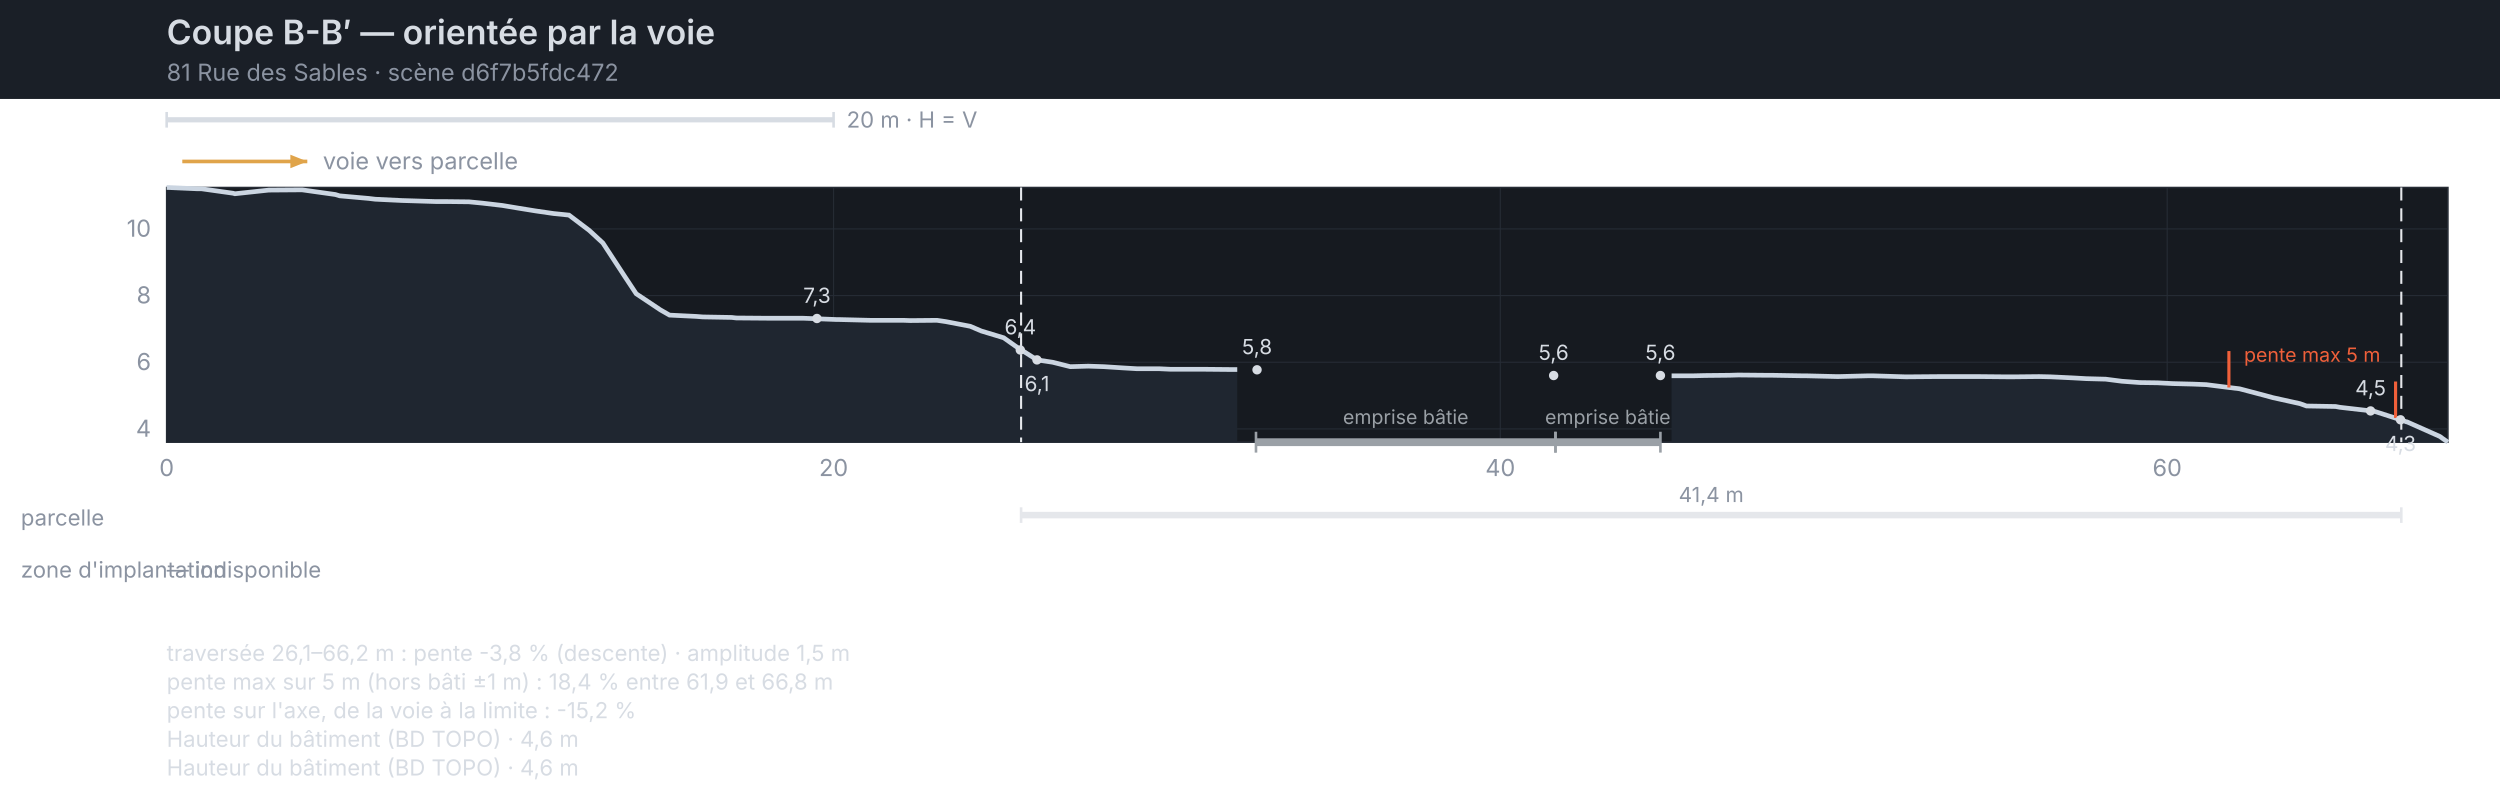
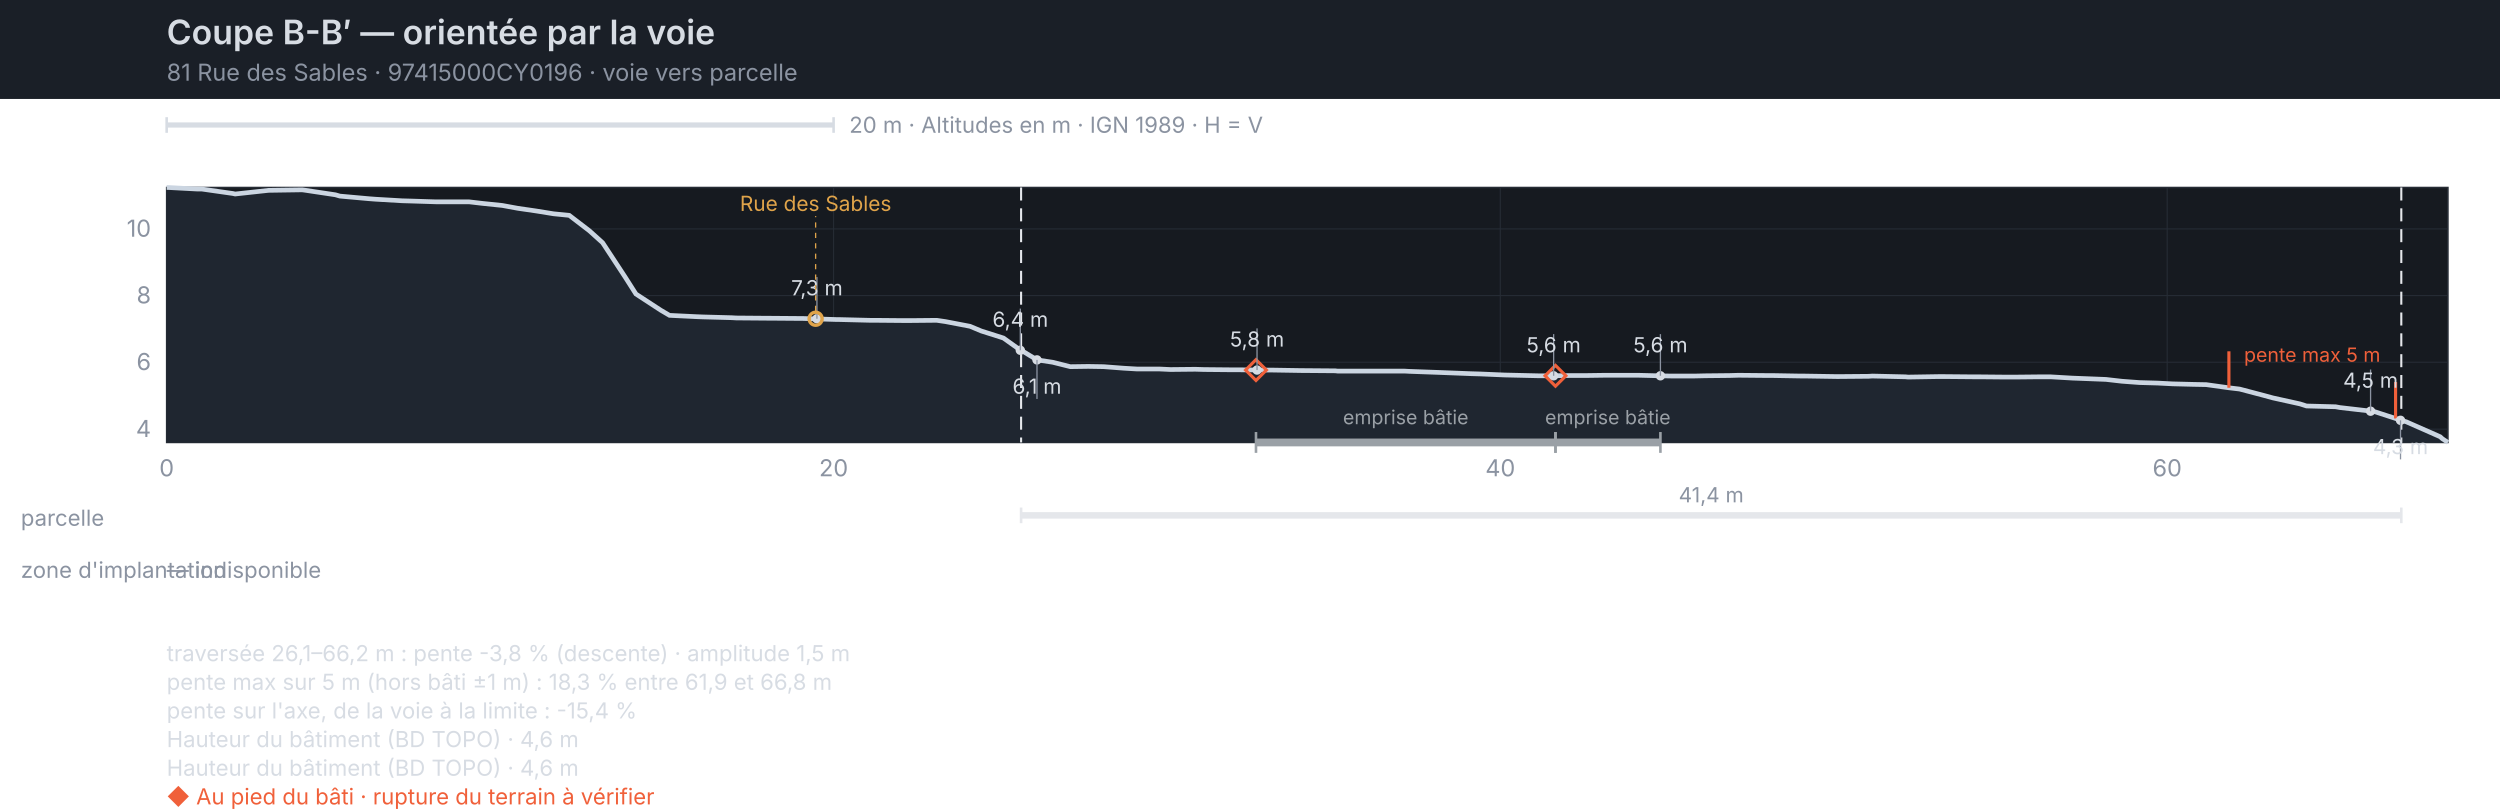
- <svg xmlns="http://www.w3.org/2000/svg" viewBox="0 0 960 311" width="960" height="311" role="img" aria-label="Coupe B-B′ — orientée par la voie" font-family="Inter, Helvetica, Arial, sans-serif" style="background:#0f1115">
+ <svg xmlns="http://www.w3.org/2000/svg" viewBox="0 0 960 311" width="960" height="311" role="img" aria-label="Coupe B-B′ — orientée par la voie" font-family="Inter, Helvetica, Arial, sans-serif" data-plot-x0="64.0" data-plot-x1="940.0" style="background:#0f1115">
  <rect x="0" y="0" width="960" height="38" fill="#1a1f27" />
  <text x="64" y="17" font-size="13" font-weight="600" fill="#d7dce3">Coupe B-B′ — orientée par la voie</text>
-   <text x="64" y="31" font-size="9" fill="#8b93a1">81 Rue des Sables · scène d6f7b5fdc472</text>
-   <rect x="64.0" y="72" width="876.0" height="97.8" fill="#161a20" stroke="#262c35" stroke-width="0.6" />
-   <line x1="64.0" y1="72" x2="64.0" y2="169.8" stroke="#262c35" stroke-width="0.4" />
-   <text x="64.0" y="182.8" text-anchor="middle" font-size="9" fill="#8b93a1">0</text>
-   <line x1="320.1" y1="72" x2="320.1" y2="169.8" stroke="#262c35" stroke-width="0.4" />
-   <text x="320.1" y="182.8" text-anchor="middle" font-size="9" fill="#8b93a1">20</text>
-   <line x1="576.1" y1="72" x2="576.1" y2="169.8" stroke="#262c35" stroke-width="0.4" />
-   <text x="576.1" y="182.8" text-anchor="middle" font-size="9" fill="#8b93a1">40</text>
-   <line x1="832.2" y1="72" x2="832.2" y2="169.8" stroke="#262c35" stroke-width="0.4" />
-   <text x="832.2" y="182.8" text-anchor="middle" font-size="9" fill="#8b93a1">60</text>
-   <line x1="64.0" y1="164.7" x2="940.0" y2="164.7" stroke="#262c35" stroke-width="0.4" />
-   <text x="58.0" y="167.7" text-anchor="end" font-size="9" fill="#8b93a1">4</text>
+   <text x="64" y="31" font-size="9" fill="#8b93a1">81 Rue des Sables · 97415000CY0196 · voie vers parcelle</text>
+   <rect x="64.0" y="72" width="876.0" height="97.9" fill="#161a20" stroke="#262c35" stroke-width="0.6" />
+   <line x1="64.0" y1="72" x2="64.0" y2="169.9" stroke="#262c35" stroke-width="0.4" />
+   <text x="64.0" y="182.9" text-anchor="middle" font-size="9" fill="#8b93a1">0</text>
+   <line x1="320.1" y1="72" x2="320.1" y2="169.9" stroke="#262c35" stroke-width="0.4" />
+   <text x="320.1" y="182.9" text-anchor="middle" font-size="9" fill="#8b93a1">20</text>
+   <line x1="576.1" y1="72" x2="576.1" y2="169.9" stroke="#262c35" stroke-width="0.4" />
+   <text x="576.1" y="182.9" text-anchor="middle" font-size="9" fill="#8b93a1">40</text>
+   <line x1="832.2" y1="72" x2="832.2" y2="169.9" stroke="#262c35" stroke-width="0.4" />
+   <text x="832.2" y="182.9" text-anchor="middle" font-size="9" fill="#8b93a1">60</text>
+   <line x1="64.0" y1="164.8" x2="940.0" y2="164.8" stroke="#262c35" stroke-width="0.4" />
+   <text x="58.0" y="167.8" text-anchor="end" font-size="9" fill="#8b93a1">4</text>
  <line x1="64.0" y1="139.1" x2="940.0" y2="139.1" stroke="#262c35" stroke-width="0.4" />
  <text x="58.0" y="142.1" text-anchor="end" font-size="9" fill="#8b93a1">6</text>
  <line x1="64.0" y1="113.5" x2="940.0" y2="113.5" stroke="#262c35" stroke-width="0.4" />
  <text x="58.0" y="116.5" text-anchor="end" font-size="9" fill="#8b93a1">8</text>
  <line x1="64.0" y1="87.9" x2="940.0" y2="87.9" stroke="#262c35" stroke-width="0.4" />
  <text x="58.0" y="90.9" text-anchor="end" font-size="9" fill="#8b93a1">10</text>
-   <polygon points="64.0,72.0 64.6,72.0 75.8,72.5 77.4,72.5 89.5,74.2 90.2,74.4 103.2,73.0 103.2,73.0 103.2,73.0 116.0,72.9 116.7,73.0 128.8,74.7 130.4,75.2 141.6,76.2 144.1,76.5 154.4,77.0 157.8,77.1 167.3,77.4 171.5,77.4 180.1,77.5 185.2,78.0 192.9,78.9 198.9,79.9 205.7,81.0 212.6,82.0 218.5,82.6 226.3,88.5 231.5,93.3 240.0,106.3 244.3,112.8 253.6,119.0 257.1,121.0 267.3,121.5 269.9,121.7 281.0,121.9 282.7,122.1 294.7,122.2 295.6,122.2 308.0,122.2 308.4,122.2 308.4,122.2 321.2,122.7 322.1,122.7 334.0,123.0 335.8,123.0 346.8,123.0 349.5,123.1 359.8,123.0 363.2,123.5 372.6,125.3 376.8,127.1 385.4,129.7 390.5,133.3 398.2,138.2 404.2,139.1 411.0,140.8 417.9,140.6 423.9,140.8 431.6,141.3 436.7,141.6 445.3,141.6 449.5,141.8 459.0,141.8 462.3,141.8 472.7,141.9 475.1,141.9 475.1,169.8 64.0,169.8" fill="#1f2630" stroke="none" />
-   <polyline points="64.0,72.0 64.6,72.0 75.8,72.5 77.4,72.5 89.5,74.2 90.2,74.4 103.2,73.0 103.2,73.0 103.2,73.0 116.0,72.9 116.7,73.0 128.8,74.7 130.4,75.2 141.6,76.2 144.1,76.5 154.4,77.0 157.8,77.1 167.3,77.4 171.5,77.4 180.1,77.5 185.2,78.0 192.9,78.9 198.9,79.9 205.7,81.0 212.6,82.0 218.5,82.6 226.3,88.5 231.5,93.3 240.0,106.3 244.3,112.8 253.6,119.0 257.1,121.0 267.3,121.5 269.9,121.7 281.0,121.9 282.7,122.1 294.7,122.2 295.6,122.2 308.0,122.2 308.4,122.2 308.4,122.2 321.2,122.7 322.1,122.7 334.0,123.0 335.8,123.0 346.8,123.0 349.5,123.1 359.8,123.0 363.2,123.5 372.6,125.3 376.8,127.1 385.4,129.7 390.5,133.3 398.2,138.2 404.2,139.1 411.0,140.8 417.9,140.6 423.9,140.8 431.6,141.3 436.7,141.6 445.3,141.6 449.5,141.8 459.0,141.8 462.3,141.8 472.7,141.9 475.1,141.9" fill="none" stroke="#cbd5e1" stroke-width="1.8" />
-   <polygon points="641.9,144.3 650.5,144.3 654.7,144.2 664.2,144.1 667.5,144.0 677.9,144.1 680.3,144.1 691.6,144.3 693.3,144.3 705.3,144.6 706.1,144.6 717.6,144.3 718.9,144.3 719.0,144.3 731.7,144.7 732.7,144.7 744.5,144.6 746.3,144.6 757.4,144.6 760.0,144.6 770.2,144.7 773.7,144.7 783.0,144.6 787.4,144.7 795.8,145.1 801.1,145.4 808.6,145.6 814.8,146.4 821.6,146.9 828.5,147.0 834.4,147.3 842.2,147.5 847.2,147.7 855.9,148.8 860.0,149.3 869.5,151.8 872.8,152.7 883.2,155.0 885.7,155.9 896.9,156.1 898.5,156.4 910.6,157.8 911.3,157.8 922.5,161.4 924.1,162.0 924.3,162.0 936.9,167.6 938.0,168.4 940.0,169.8 940.0,169.8 641.9,169.8" fill="#1f2630" stroke="none" />
-   <polyline points="641.9,144.3 650.5,144.3 654.7,144.2 664.2,144.1 667.5,144.0 677.9,144.1 680.3,144.1 691.6,144.3 693.3,144.3 705.3,144.6 706.1,144.6 717.6,144.3 718.9,144.3 719.0,144.3 731.7,144.7 732.7,144.7 744.5,144.6 746.3,144.6 757.4,144.6 760.0,144.6 770.2,144.7 773.7,144.7 783.0,144.6 787.4,144.7 795.8,145.1 801.1,145.4 808.6,145.6 814.8,146.4 821.6,146.9 828.5,147.0 834.4,147.3 842.2,147.5 847.2,147.7 855.9,148.8 860.0,149.3 869.5,151.8 872.8,152.7 883.2,155.0 885.7,155.9 896.9,156.1 898.5,156.4 910.6,157.8 911.3,157.8 922.5,161.4 924.1,162.0 924.3,162.0 936.9,167.6 938.0,168.4 940.0,169.8" fill="none" stroke="#cbd5e1" stroke-width="1.8" />
-   <line x1="482.3" y1="169.8" x2="597.3" y2="169.8" stroke="#9aa0a6" stroke-width="3" />
-   <line x1="482.3" y1="165.8" x2="482.3" y2="173.8" stroke="#9aa0a6" stroke-width="1" />
-   <line x1="597.3" y1="165.8" x2="597.3" y2="173.8" stroke="#9aa0a6" stroke-width="1" />
-   <text x="539.8" y="162.8" text-anchor="middle" font-size="7.5" fill="#9aa0a6">emprise bâtie</text>
-   <line x1="597.3" y1="169.8" x2="637.6" y2="169.8" stroke="#9aa0a6" stroke-width="3" />
-   <line x1="597.3" y1="165.8" x2="597.3" y2="173.8" stroke="#9aa0a6" stroke-width="1" />
-   <line x1="637.6" y1="165.8" x2="637.6" y2="173.8" stroke="#9aa0a6" stroke-width="1" />
-   <text x="617.4" y="162.8" text-anchor="middle" font-size="7.5" fill="#9aa0a6">emprise bâtie</text>
-   <line x1="392.1" y1="72" x2="392.1" y2="169.8" stroke="#e5e7eb" stroke-width="0.8" stroke-dasharray="5 3" />
-   <line x1="922.1" y1="72" x2="922.1" y2="169.8" stroke="#e5e7eb" stroke-width="0.8" stroke-dasharray="5 3" />
-   <line x1="855.9" y1="148.8" x2="855.9" y2="134.8" stroke="#f0603a" stroke-width="1.2" />
-   <line x1="919.9" y1="160.5" x2="919.9" y2="146.5" stroke="#f0603a" stroke-width="1.2" />
+   <polygon points="64.0,72.0 64.6,72.0 75.8,72.6 77.5,72.6 89.4,74.3 90.3,74.5 103.1,73.1 103.1,73.1 103.2,73.1 116.0,72.9 116.8,73.0 128.8,74.8 130.5,75.3 141.6,76.3 144.2,76.5 154.4,77.1 157.9,77.2 167.3,77.5 171.5,77.5 180.1,77.5 185.2,78.1 192.9,78.9 198.9,80.0 205.8,81.0 212.6,82.1 218.6,82.7 226.3,88.6 231.4,93.2 240.0,106.3 244.2,112.9 253.7,119.1 257.1,121.1 267.4,121.6 269.9,121.7 281.0,122.0 282.7,122.1 294.7,122.2 295.6,122.2 308.0,122.3 308.4,122.3 308.4,122.3 321.2,122.7 322.1,122.7 334.0,123.0 335.8,123.0 346.9,123.1 349.5,123.1 359.7,123.0 363.1,123.5 372.5,125.3 376.8,127.1 385.3,129.8 390.5,133.5 398.2,138.2 404.2,139.1 411.0,140.8 417.9,140.7 423.8,140.8 431.6,141.4 436.7,141.7 445.3,141.7 449.5,141.9 459.0,141.8 462.3,141.9 472.6,142.0 475.2,142.0 486.3,142.1 488.0,142.1 500.0,142.3 500.8,142.3 512.8,142.4 513.6,142.5 513.7,142.5 526.5,142.5 527.4,142.5 539.3,142.5 541.1,142.6 552.1,143.0 554.7,143.1 565.0,143.5 568.4,143.6 577.8,144.0 582.1,144.1 590.6,144.3 595.8,144.3 603.4,144.2 609.5,144.2 616.3,144.1 623.2,144.1 629.1,144.1 636.9,144.3 641.9,144.4 650.5,144.4 654.8,144.3 664.2,144.2 667.6,144.1 677.9,144.2 680.4,144.2 691.6,144.4 693.2,144.4 705.3,144.6 706.1,144.6 717.6,144.5 718.9,144.4 719.0,144.4 731.7,144.7 732.7,144.8 744.5,144.6 746.4,144.6 757.4,144.7 760.0,144.7 770.2,144.8 773.7,144.8 783.0,144.7 787.4,144.7 795.9,145.2 801.1,145.4 808.7,145.7 814.8,146.4 821.5,146.9 828.5,147.1 834.3,147.4 842.1,147.6 847.2,147.7 855.8,148.9 860.0,149.4 869.5,151.9 872.8,152.8 883.2,155.1 885.7,155.9 896.9,156.2 898.5,156.5 910.6,157.9 911.3,157.9 922.4,161.5 924.1,162.0 924.3,162.1 937.0,167.7 937.9,168.5 940.0,169.9 940.0,169.9 64.0,169.9" fill="#1f2630" stroke="none" />
+   <polyline points="64.0,72.0 64.6,72.0 75.8,72.6 77.5,72.6 89.4,74.3 90.3,74.5 103.1,73.1 103.1,73.1 103.2,73.1 116.0,72.9 116.8,73.0 128.8,74.8 130.5,75.3 141.6,76.3 144.2,76.5 154.4,77.1 157.9,77.2 167.3,77.5 171.5,77.5 180.1,77.5 185.2,78.1 192.9,78.9 198.9,80.0 205.8,81.0 212.6,82.1 218.6,82.7 226.3,88.6 231.4,93.2 240.0,106.3 244.2,112.9 253.7,119.1 257.1,121.1 267.4,121.6 269.9,121.7 281.0,122.0 282.7,122.1 294.7,122.2 295.6,122.2 308.0,122.3 308.4,122.3 308.4,122.3 321.2,122.7 322.1,122.7 334.0,123.0 335.8,123.0 346.9,123.1 349.5,123.1 359.7,123.0 363.1,123.5 372.5,125.3 376.8,127.1 385.3,129.8 390.5,133.5 398.2,138.2 404.2,139.1 411.0,140.8 417.9,140.7 423.8,140.8 431.6,141.4 436.7,141.7 445.3,141.7 449.5,141.9 459.0,141.8 462.3,141.9 472.6,142.0 475.2,142.0 486.3,142.1 488.0,142.1 500.0,142.3 500.8,142.3 512.8,142.4 513.6,142.5 513.7,142.5 526.5,142.5 527.4,142.5 539.3,142.5 541.1,142.6 552.1,143.0 554.7,143.1 565.0,143.5 568.4,143.6 577.8,144.0 582.1,144.1 590.6,144.3 595.8,144.3 603.4,144.2 609.5,144.2 616.3,144.1 623.2,144.1 629.1,144.1 636.9,144.3 641.9,144.4 650.5,144.4 654.8,144.3 664.2,144.2 667.6,144.1 677.9,144.2 680.4,144.2 691.6,144.4 693.2,144.4 705.3,144.6 706.1,144.6 717.6,144.5 718.9,144.4 719.0,144.4 731.7,144.7 732.7,144.8 744.5,144.6 746.4,144.6 757.4,144.7 760.0,144.7 770.2,144.8 773.7,144.8 783.0,144.7 787.4,144.7 795.9,145.2 801.1,145.4 808.7,145.7 814.8,146.4 821.5,146.9 828.5,147.1 834.3,147.4 842.1,147.6 847.2,147.7 855.8,148.9 860.0,149.4 869.5,151.9 872.8,152.8 883.2,155.1 885.7,155.9 896.9,156.2 898.5,156.5 910.6,157.9 911.3,157.9 922.4,161.5 924.1,162.0 924.3,162.1 937.0,167.7 937.9,168.5 940.0,169.9" fill="none" stroke="#cbd5e1" stroke-width="1.8" />
+   <line x1="482.3" y1="169.9" x2="597.3" y2="169.9" stroke="#9aa0a6" stroke-width="3" />
+   <line x1="482.3" y1="165.9" x2="482.3" y2="173.9" stroke="#9aa0a6" stroke-width="1" />
+   <line x1="597.3" y1="165.9" x2="597.3" y2="173.9" stroke="#9aa0a6" stroke-width="1" />
+   <text x="539.8" y="162.9" text-anchor="middle" font-size="7.5" fill="#9aa0a6">emprise bâtie</text>
+   <path d="M482.3,138.1 l4,4 l-4,4 l-4,-4 z" fill="none" stroke="#f0603a" stroke-width="1.2" />
+   <line x1="597.3" y1="169.9" x2="637.6" y2="169.9" stroke="#9aa0a6" stroke-width="3" />
+   <line x1="597.3" y1="165.9" x2="597.3" y2="173.9" stroke="#9aa0a6" stroke-width="1" />
+   <line x1="637.6" y1="165.9" x2="637.6" y2="173.9" stroke="#9aa0a6" stroke-width="1" />
+   <text x="617.4" y="162.9" text-anchor="middle" font-size="7.5" fill="#9aa0a6">emprise bâtie</text>
+   <path d="M597.3,140.3 l4,4 l-4,4 l-4,-4 z" fill="none" stroke="#f0603a" stroke-width="1.2" />
+   <line x1="392.1" y1="72" x2="392.1" y2="169.9" stroke="#e5e7eb" stroke-width="0.8" stroke-dasharray="5 3" />
+   <line x1="922.1" y1="72" x2="922.1" y2="169.9" stroke="#e5e7eb" stroke-width="0.8" stroke-dasharray="5 3" />
+   <line x1="855.9" y1="148.9" x2="855.9" y2="134.9" stroke="#f0603a" stroke-width="1.2" />
+   <line x1="919.9" y1="160.7" x2="919.9" y2="146.7" stroke="#f0603a" stroke-width="1.2" />
  <text x="887.9" y="138.9" text-anchor="middle" font-size="7.5" fill="#f0603a">pente max 5 m</text>
-   <circle cx="313.7" cy="122.3" r="1.8" fill="#d7dce3" />
-   <text x="313.7" y="116.3" text-anchor="middle" font-size="8" fill="#d7dce3">7,3</text>
-   <circle cx="391.8" cy="134.4" r="1.8" fill="#d7dce3" />
-   <text x="391.8" y="128.4" text-anchor="middle" font-size="8" fill="#d7dce3">6,4</text>
+   <circle cx="313.7" cy="122.4" r="1.8" fill="#d7dce3" />
+   <line x1="313.7" y1="122.4" x2="313.7" y2="106.4" stroke="#8b93a1" stroke-width="0.5" />
+   <text x="313.7" y="113.4" text-anchor="middle" font-size="8" fill="#d7dce3">7,3 m</text>
+   <circle cx="391.8" cy="134.5" r="1.8" fill="#d7dce3" />
+   <line x1="391.8" y1="134.5" x2="391.8" y2="118.5" stroke="#8b93a1" stroke-width="0.5" />
+   <text x="391.8" y="125.5" text-anchor="middle" font-size="8" fill="#d7dce3">6,4 m</text>
  <circle cx="398.2" cy="138.2" r="1.8" fill="#d7dce3" />
-   <text x="398.2" y="150.2" text-anchor="middle" font-size="8" fill="#d7dce3">6,1</text>
-   <circle cx="482.7" cy="142.0" r="1.8" fill="#d7dce3" />
-   <text x="482.7" y="136.0" text-anchor="middle" font-size="8" fill="#d7dce3">5,8</text>
-   <circle cx="596.6" cy="144.2" r="1.8" fill="#d7dce3" />
-   <text x="596.6" y="138.2" text-anchor="middle" font-size="8" fill="#d7dce3">5,6</text>
-   <circle cx="637.6" cy="144.2" r="1.8" fill="#d7dce3" />
-   <text x="637.6" y="138.2" text-anchor="middle" font-size="8" fill="#d7dce3">5,6</text>
-   <circle cx="910.3" cy="157.8" r="1.8" fill="#d7dce3" />
-   <text x="910.3" y="151.8" text-anchor="middle" font-size="8" fill="#d7dce3">4,5</text>
-   <circle cx="921.8" cy="161.2" r="1.8" fill="#d7dce3" />
-   <text x="921.8" y="173.2" text-anchor="middle" font-size="8" fill="#d7dce3">4,3</text>
-   <line x1="70.0" y1="62.0" x2="118.0" y2="62.0" stroke="#e0a44a" stroke-width="1.4" />
-   <polygon points="118.0,62.0 111.5,64.6 111.5,59.4" fill="#e0a44a" />
-   <text x="124.0" y="65.0" font-size="9" fill="#8b93a1">voie vers parcelle</text>
-   <line x1="64.0" y1="46.0" x2="320.1" y2="46.0" stroke="#d7dce3" stroke-width="2" />
-   <line x1="64.0" y1="43.0" x2="64.0" y2="49.0" stroke="#d7dce3" stroke-width="1" />
-   <line x1="320.1" y1="43.0" x2="320.1" y2="49.0" stroke="#d7dce3" stroke-width="1" />
-   <text x="325.1" y="49.0" font-size="8.5" fill="#8b93a1">20 m · H = V</text>
-   <text x="8" y="201.8" font-size="8.5" fill="#8b93a1">parcelle</text>
-   <line x1="392.1" y1="197.8" x2="922.1" y2="197.8" stroke="#e5e7eb" stroke-width="2.5" />
-   <line x1="392.1" y1="194.8" x2="392.1" y2="200.8" stroke="#e5e7eb" stroke-width="1" />
-   <line x1="922.1" y1="194.8" x2="922.1" y2="200.8" stroke="#e5e7eb" stroke-width="1" />
-   <text x="657.1" y="192.8" text-anchor="middle" font-size="8" fill="#8b93a1">41,4 m</text>
-   <text x="8" y="221.8" font-size="8.5" fill="#8b93a1">zone d'implantation</text>
-   <text x="64.0" y="221.8" font-size="8.5" fill="#8b93a1">— indisponible</text>
-   <text x="64" y="253.8" font-size="8.5" fill="#d7dce3">traversée 26,1–66,2 m : pente -3,8 % (descente) · amplitude 1,5 m</text>
-   <text x="64" y="264.8" font-size="8.5" fill="#d7dce3">pente max sur 5 m (hors bâti ±1 m) : 18,4 % entre 61,9 et 66,8 m</text>
-   <text x="64" y="275.8" font-size="8.5" fill="#d7dce3">pente sur l'axe, de la voie à la limite : -15,2 %</text>
-   <text x="64" y="286.8" font-size="8.5" fill="#d7dce3">Hauteur du bâtiment (BD TOPO) · 4,6 m</text>
-   <text x="64" y="297.8" font-size="8.5" fill="#d7dce3">Hauteur du bâtiment (BD TOPO) · 4,6 m</text>
+   <line x1="398.2" y1="138.2" x2="398.2" y2="153.2" stroke="#8b93a1" stroke-width="0.5" />
+   <text x="398.2" y="151.2" text-anchor="middle" font-size="8" fill="#d7dce3">6,1 m</text>
+   <circle cx="482.7" cy="142.1" r="1.8" fill="#d7dce3" />
+   <line x1="482.7" y1="142.1" x2="482.7" y2="126.1" stroke="#8b93a1" stroke-width="0.5" />
+   <text x="482.7" y="133.1" text-anchor="middle" font-size="8" fill="#d7dce3">5,8 m</text>
+   <circle cx="596.6" cy="144.3" r="1.8" fill="#d7dce3" />
+   <line x1="596.6" y1="144.3" x2="596.6" y2="128.3" stroke="#8b93a1" stroke-width="0.5" />
+   <text x="596.6" y="135.3" text-anchor="middle" font-size="8" fill="#d7dce3">5,6 m</text>
+   <circle cx="637.6" cy="144.3" r="1.8" fill="#d7dce3" />
+   <line x1="637.6" y1="144.3" x2="637.6" y2="128.3" stroke="#8b93a1" stroke-width="0.5" />
+   <text x="637.6" y="135.3" text-anchor="middle" font-size="8" fill="#d7dce3">5,6 m</text>
+   <circle cx="910.3" cy="157.9" r="1.8" fill="#d7dce3" />
+   <line x1="910.3" y1="157.9" x2="910.3" y2="141.9" stroke="#8b93a1" stroke-width="0.5" />
+   <text x="910.3" y="148.9" text-anchor="middle" font-size="8" fill="#d7dce3">4,5 m</text>
+   <circle cx="921.8" cy="161.4" r="1.8" fill="#d7dce3" />
+   <line x1="921.8" y1="161.4" x2="921.8" y2="176.4" stroke="#8b93a1" stroke-width="0.5" />
+   <text x="921.8" y="174.4" text-anchor="middle" font-size="8" fill="#d7dce3">4,3 m</text>
+   <circle cx="313.2" cy="122.4" r="2.5" fill="none" stroke="#e0a44a" stroke-width="1.3" />
+   <line x1="313.2" y1="119.4" x2="313.2" y2="83.0" stroke="#e0a44a" stroke-width="0.5" stroke-dasharray="2 2" />
+   <text x="313.2" y="81.0" text-anchor="middle" font-size="8" fill="#e0a44a">Rue des Sables</text>
+   <line x1="64.0" y1="48.0" x2="320.1" y2="48.0" stroke="#d7dce3" stroke-width="2" />
+   <line x1="64.0" y1="45.0" x2="64.0" y2="51.0" stroke="#d7dce3" stroke-width="1" />
+   <line x1="320.1" y1="45.0" x2="320.1" y2="51.0" stroke="#d7dce3" stroke-width="1" />
+   <text x="326.1" y="51.0" font-size="8.5" fill="#8b93a1">20 m · Altitudes en m · IGN 1989 · H = V</text>
+   <text x="8" y="201.9" font-size="8.5" fill="#8b93a1">parcelle</text>
+   <line x1="392.1" y1="197.9" x2="922.1" y2="197.9" stroke="#e5e7eb" stroke-width="2.5" />
+   <line x1="392.1" y1="194.9" x2="392.1" y2="200.9" stroke="#e5e7eb" stroke-width="1" />
+   <line x1="922.1" y1="194.9" x2="922.1" y2="200.9" stroke="#e5e7eb" stroke-width="1" />
+   <text x="657.1" y="192.9" text-anchor="middle" font-size="8" fill="#8b93a1">41,4 m</text>
+   <text x="8" y="221.9" font-size="8.5" fill="#8b93a1">zone d'implantation</text>
+   <text x="64.0" y="221.9" font-size="8.5" fill="#8b93a1">— indisponible</text>
+   <text x="64" y="253.9" font-size="8.5" fill="#d7dce3">traversée 26,1–66,2 m : pente -3,8 % (descente) · amplitude 1,5 m</text>
+   <text x="64" y="264.9" font-size="8.5" fill="#d7dce3">pente max sur 5 m (hors bâti ±1 m) : 18,3 % entre 61,9 et 66,8 m</text>
+   <text x="64" y="275.9" font-size="8.5" fill="#d7dce3">pente sur l'axe, de la voie à la limite : -15,4 %</text>
+   <text x="64" y="286.9" font-size="8.5" fill="#d7dce3">Hauteur du bâtiment (BD TOPO) · 4,6 m</text>
+   <text x="64" y="297.9" font-size="8.5" fill="#d7dce3">Hauteur du bâtiment (BD TOPO) · 4,6 m</text>
+   <text x="64" y="308.9" font-size="8.5" fill="#f0603a">◆ Au pied du bâti · rupture du terrain à vérifier</text>
</svg>
